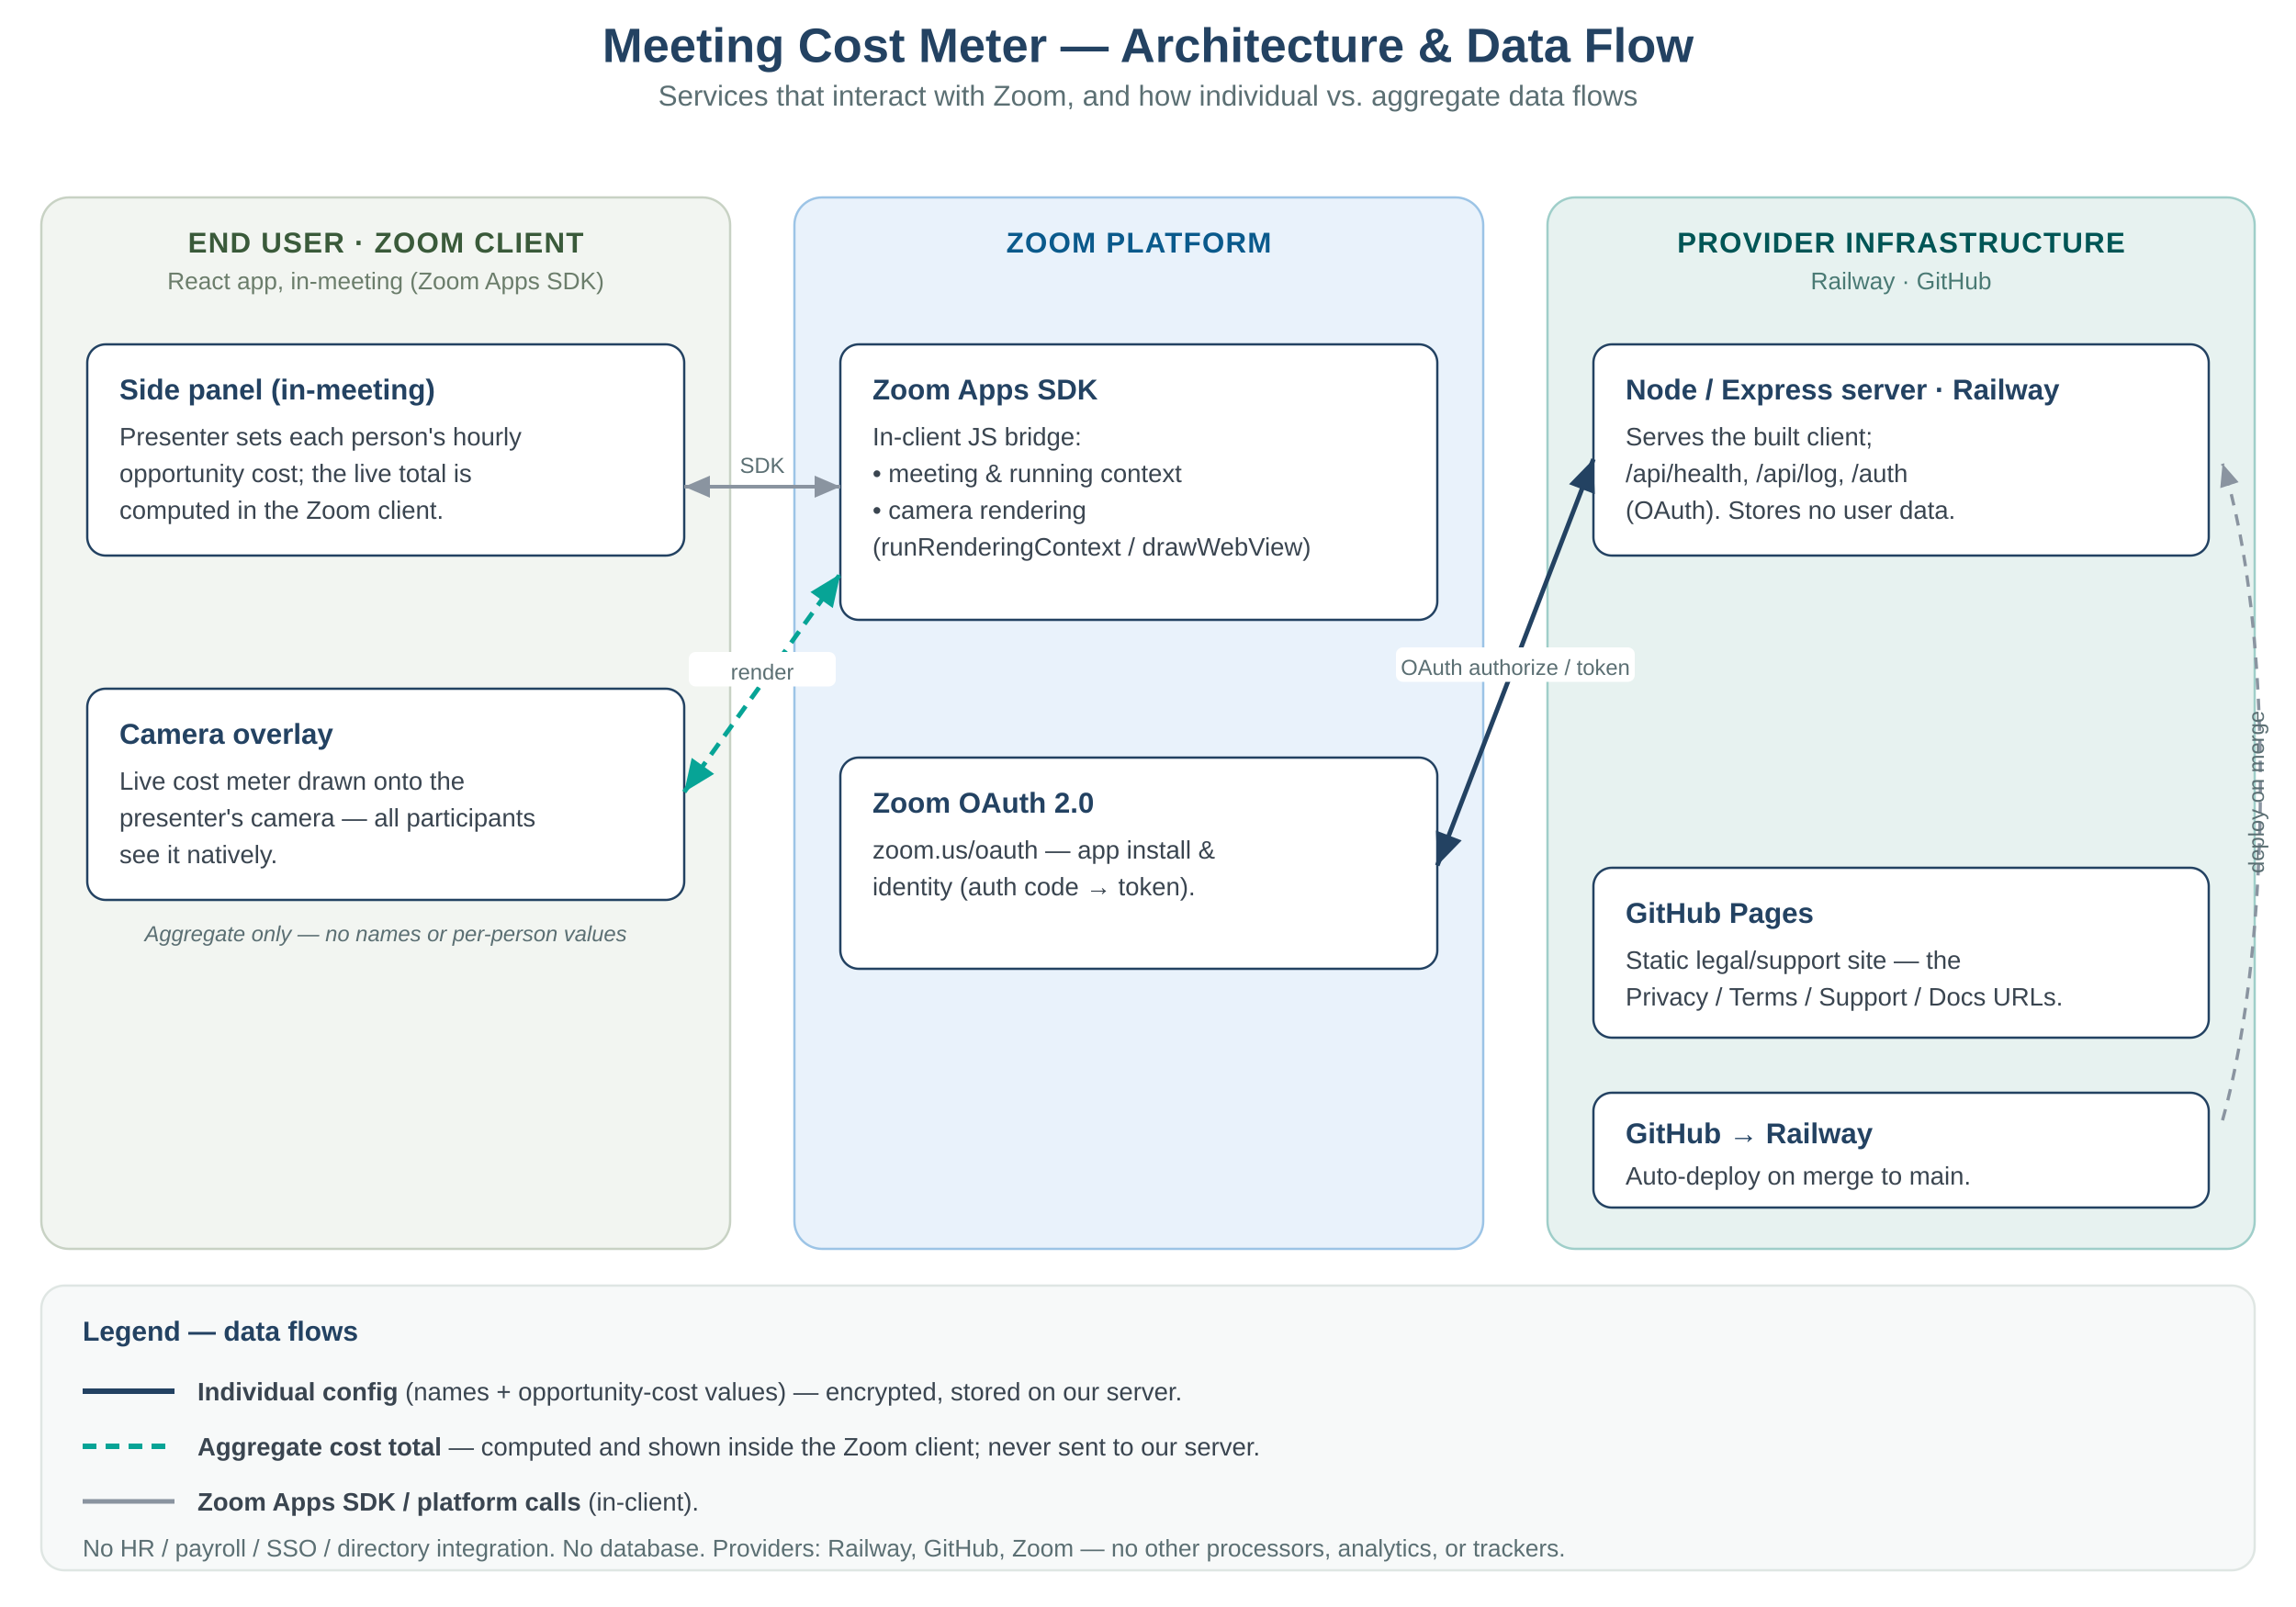
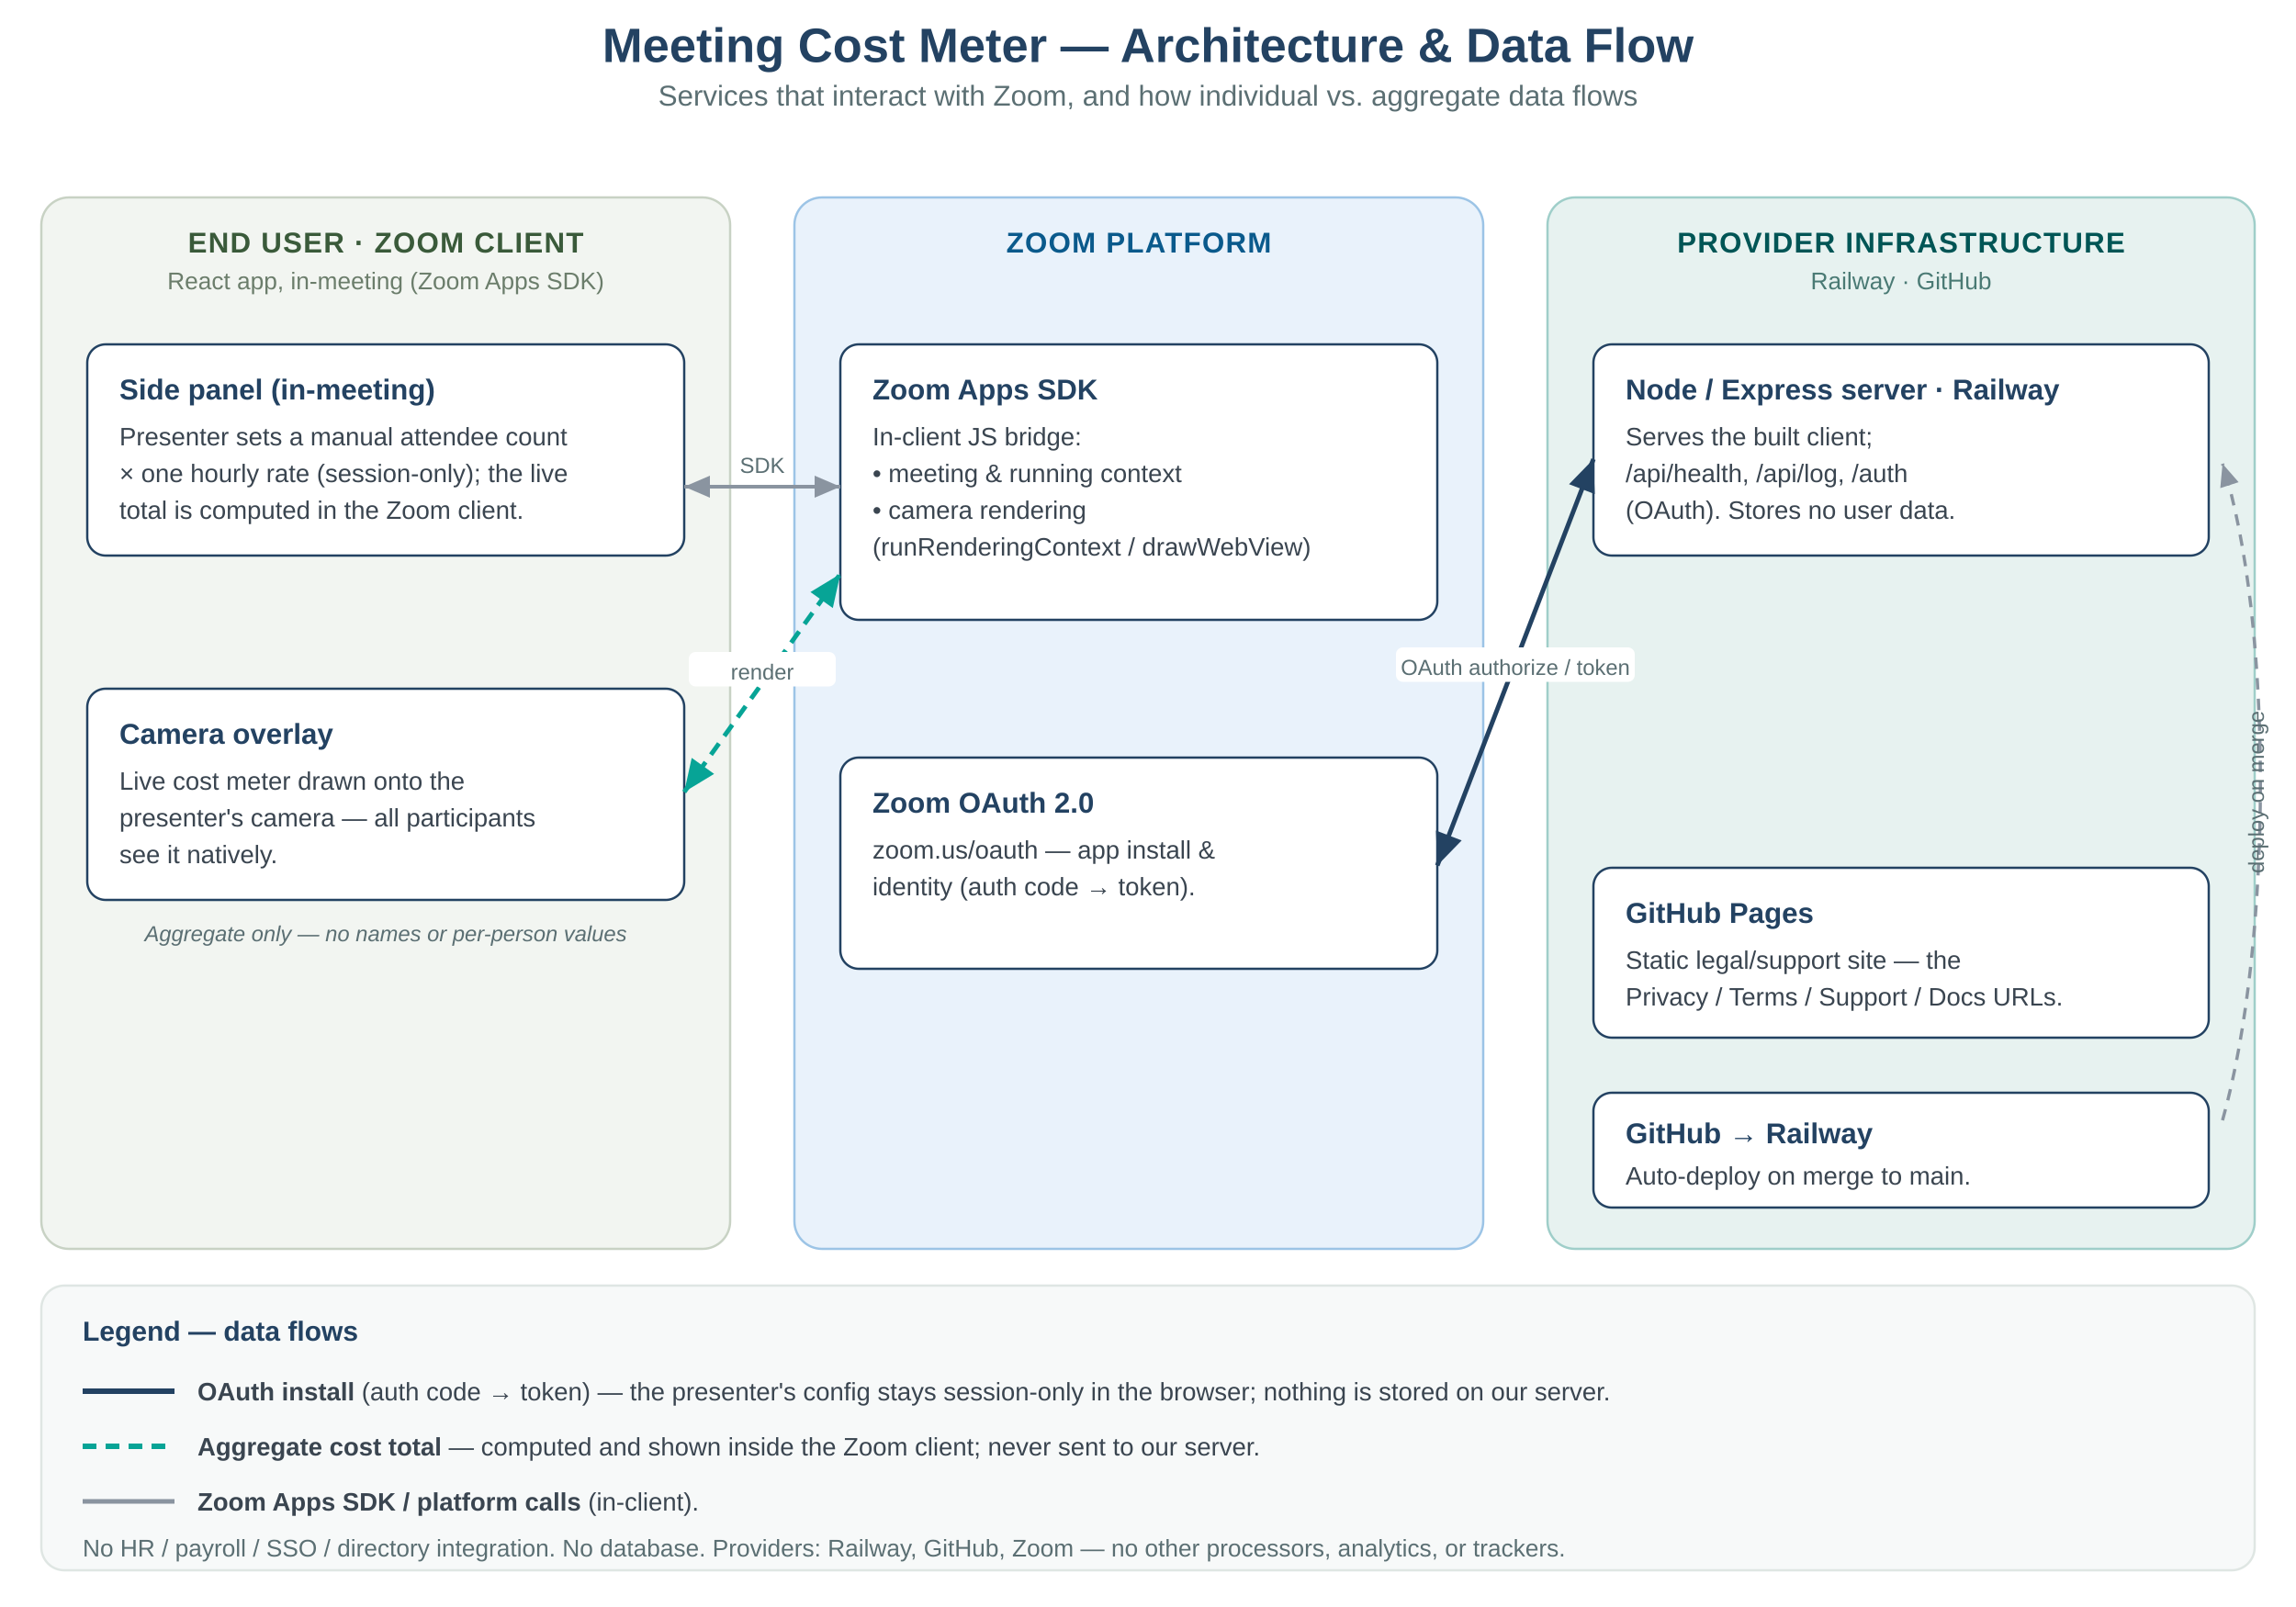
<svg xmlns="http://www.w3.org/2000/svg" viewBox="0 0 1000 700" role="img" font-family="'Helvetica Neue', Arial, sans-serif">
  <defs>
    <marker id="ah-navy" markerWidth="9" markerHeight="9" refX="7" refY="3" orient="auto-start-reverse">
      <path d="M0,0 L7,3 L0,6 Z" fill="#234262" />
    </marker>
    <marker id="ah-teal" markerWidth="9" markerHeight="9" refX="7" refY="3" orient="auto-start-reverse">
      <path d="M0,0 L7,3 L0,6 Z" fill="#07a496" />
    </marker>
    <marker id="ah-gray" markerWidth="9" markerHeight="9" refX="7" refY="3" orient="auto-start-reverse">
      <path d="M0,0 L7,3 L0,6 Z" fill="#8a94a0" />
    </marker>
    <style>
      .ztitle{font-weight:700;font-size:12.5px;letter-spacing:.04em}
      .zsub{font-size:10.5px}
      .btitle{font-weight:700;font-size:12.5px;fill:#234262}
      .bbody{font-size:11px;fill:#3a4550}
      .alabel{font-size:9.5px;fill:#5b6f73}
      .lz{font-size:11px;fill:#3a4550}
    </style>
  </defs>
  <rect width="1000" height="700" fill="#ffffff" />
  <text x="500" y="27" text-anchor="middle" font-size="21" font-weight="700" fill="#234262">Meeting Cost Meter — Architecture &amp; Data Flow</text>
  <text x="500" y="46" text-anchor="middle" font-size="12.5" fill="#5b6f73">Services that interact with Zoom, and how individual vs. aggregate data flows</text>
  <rect x="18" y="86" width="300" height="458" rx="12" fill="#f2f5f1" stroke="#c8d2c4" />
  <text x="168" y="110" text-anchor="middle" class="ztitle" fill="#3a5a3a">END USER · ZOOM CLIENT</text>
  <text x="168" y="126" text-anchor="middle" class="zsub" fill="#6b7d6b">React app, in-meeting (Zoom Apps SDK)</text>
  <rect x="346" y="86" width="300" height="458" rx="12" fill="#e9f2fb" stroke="#9cc4e6" />
  <text x="496" y="110" text-anchor="middle" class="ztitle" fill="#0a5a8c">ZOOM PLATFORM</text>
  <rect x="674" y="86" width="308" height="458" rx="12" fill="#e7f2f0" stroke="#9fcec9" />
  <text x="828" y="110" text-anchor="middle" class="ztitle" fill="#055">PROVIDER INFRASTRUCTURE</text>
  <text x="828" y="126" text-anchor="middle" class="zsub" fill="#4a7a74">Railway · GitHub</text>
  <rect x="38" y="150" width="260" height="92" rx="8" fill="#ffffff" stroke="#234262" />
  <text x="52" y="174" class="btitle">Side panel (in-meeting)</text>
-   <text x="52" y="194" class="bbody">Presenter sets each person's hourly</text>
-   <text x="52" y="210" class="bbody">opportunity cost; the live total is</text>
-   <text x="52" y="226" class="bbody">computed in the Zoom client.</text>
+   <text x="52" y="194" class="bbody">Presenter sets a manual attendee count</text>
+   <text x="52" y="210" class="bbody">× one hourly rate (session-only); the live</text>
+   <text x="52" y="226" class="bbody">total is computed in the Zoom client.</text>
  <rect x="38" y="300" width="260" height="92" rx="8" fill="#ffffff" stroke="#234262" />
  <text x="52" y="324" class="btitle">Camera overlay</text>
  <text x="52" y="344" class="bbody">Live cost meter drawn onto the</text>
  <text x="52" y="360" class="bbody">presenter's camera — all participants</text>
  <text x="52" y="376" class="bbody">see it natively.</text>
  <text x="168" y="410" text-anchor="middle" font-style="italic" class="alabel">Aggregate only — no names or per-person values</text>
  <rect x="366" y="150" width="260" height="120" rx="8" fill="#ffffff" stroke="#234262" />
  <text x="380" y="174" class="btitle">Zoom Apps SDK</text>
  <text x="380" y="194" class="bbody">In-client JS bridge:</text>
  <text x="380" y="210" class="bbody">• meeting &amp; running context</text>
  <text x="380" y="226" class="bbody">• camera rendering</text>
  <text x="380" y="242" class="bbody">  (runRenderingContext / drawWebView)</text>
  <rect x="366" y="330" width="260" height="92" rx="8" fill="#ffffff" stroke="#234262" />
  <text x="380" y="354" class="btitle">Zoom OAuth 2.0</text>
  <text x="380" y="374" class="bbody">zoom.us/oauth — app install &amp;</text>
  <text x="380" y="390" class="bbody">identity (auth code → token).</text>
  <rect x="694" y="150" width="268" height="92" rx="8" fill="#ffffff" stroke="#234262" />
  <text x="708" y="174" class="btitle">Node / Express server · Railway</text>
  <text x="708" y="194" class="bbody">Serves the built client;</text>
  <text x="708" y="210" class="bbody">/api/health, /api/log, /auth</text>
  <text x="708" y="226" class="bbody">(OAuth). Stores no user data.</text>
  <rect x="694" y="378" width="268" height="74" rx="8" fill="#ffffff" stroke="#234262" />
  <text x="708" y="402" class="btitle">GitHub Pages</text>
  <text x="708" y="422" class="bbody">Static legal/support site — the</text>
  <text x="708" y="438" class="bbody">Privacy / Terms / Support / Docs URLs.</text>
  <rect x="694" y="476" width="268" height="50" rx="8" fill="#ffffff" stroke="#234262" />
  <text x="708" y="498" class="btitle">GitHub → Railway</text>
  <text x="708" y="516" class="bbody">Auto-deploy on merge to main.</text>
  <line x1="298" y1="212" x2="366" y2="212" stroke="#8a94a0" stroke-width="1.6" marker-start="url(#ah-gray)" marker-end="url(#ah-gray)" />
  <text x="332" y="206" text-anchor="middle" class="alabel">SDK</text>
  <line x1="298" y1="345" x2="366" y2="250" stroke="#07a496" stroke-width="2" stroke-dasharray="6 4" marker-start="url(#ah-teal)" marker-end="url(#ah-teal)" />
  <rect x="300" y="284" width="64" height="15" rx="3" fill="#ffffff" />
  <text x="332" y="296" text-anchor="middle" class="alabel" fill="#07a496">render</text>
  <line x1="626" y1="377" x2="694" y2="200" stroke="#234262" stroke-width="2" marker-start="url(#ah-navy)" marker-end="url(#ah-navy)" />
  <rect x="608" y="282" width="104" height="15" rx="3" fill="#ffffff" />
  <text x="660" y="294" text-anchor="middle" class="alabel">OAuth authorize / token</text>
  <path d="M 968,488 C 990,410 990,270 968,202" fill="none" stroke="#8a94a0" stroke-width="1.4" stroke-dasharray="5 4" marker-end="url(#ah-gray)" />
  <text transform="rotate(-90 986 345)" x="986" y="345" text-anchor="middle" class="alabel">deploy on merge</text>
  <rect x="18" y="560" width="964" height="124" rx="10" fill="#f7f9f9" stroke="#dfe6e3" />
  <text x="36" y="584" font-size="12" font-weight="700" fill="#234262">Legend — data flows</text>
  <line x1="36" y1="606" x2="76" y2="606" stroke="#234262" stroke-width="2.4" />
  <text x="86" y="610" class="lz">
-     <tspan font-weight="700">Individual config</tspan> (names + opportunity-cost values) — encrypted, stored on our server.</text>
+     <tspan font-weight="700">OAuth install</tspan> (auth code → token) — the presenter's config stays session-only in the browser; nothing is stored on our server.</text>
  <line x1="36" y1="630" x2="76" y2="630" stroke="#07a496" stroke-width="2.4" stroke-dasharray="6 4" />
  <text x="86" y="634" class="lz">
    <tspan font-weight="700">Aggregate cost total</tspan> — computed and shown inside the Zoom client; never sent to our server.</text>
  <line x1="36" y1="654" x2="76" y2="654" stroke="#8a94a0" stroke-width="2" />
  <text x="86" y="658" class="lz">
    <tspan font-weight="700">Zoom Apps SDK / platform calls</tspan> (in-client).</text>
  <text x="36" y="678" font-size="10.5" fill="#5b6f73">No HR / payroll / SSO / directory integration. No database. Providers: Railway, GitHub, Zoom — no other processors, analytics, or trackers.</text>
</svg>
